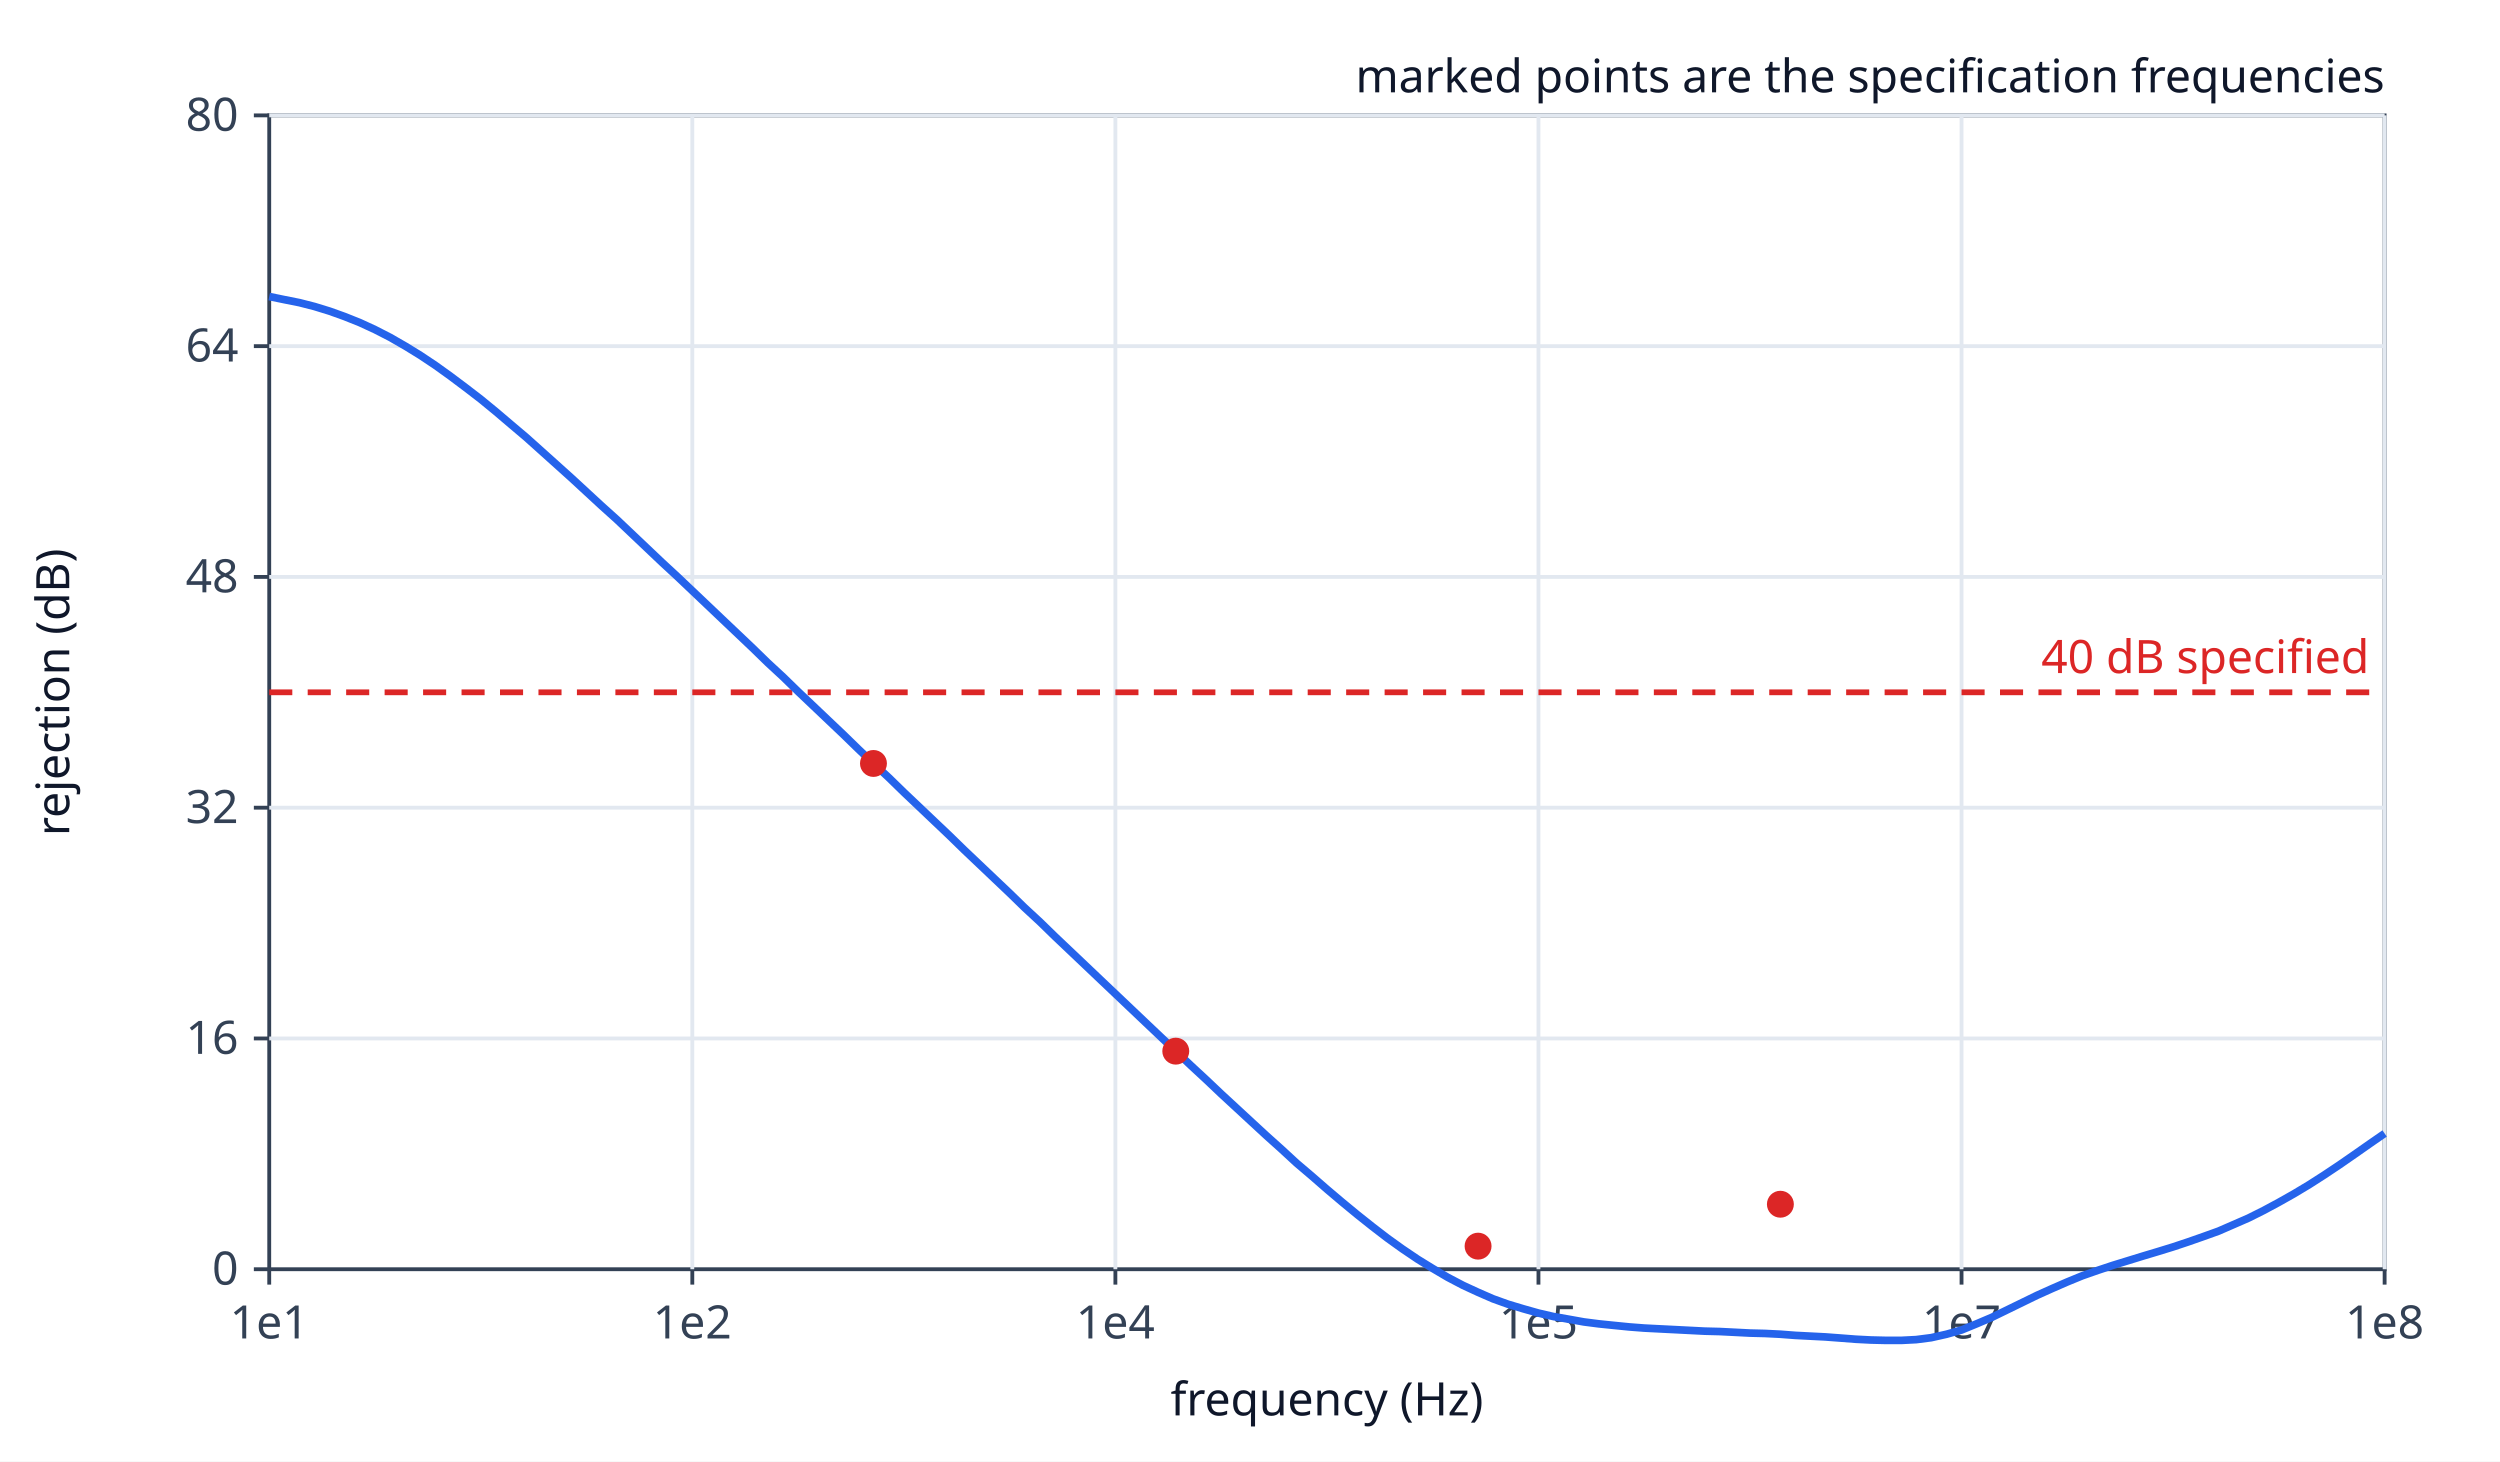
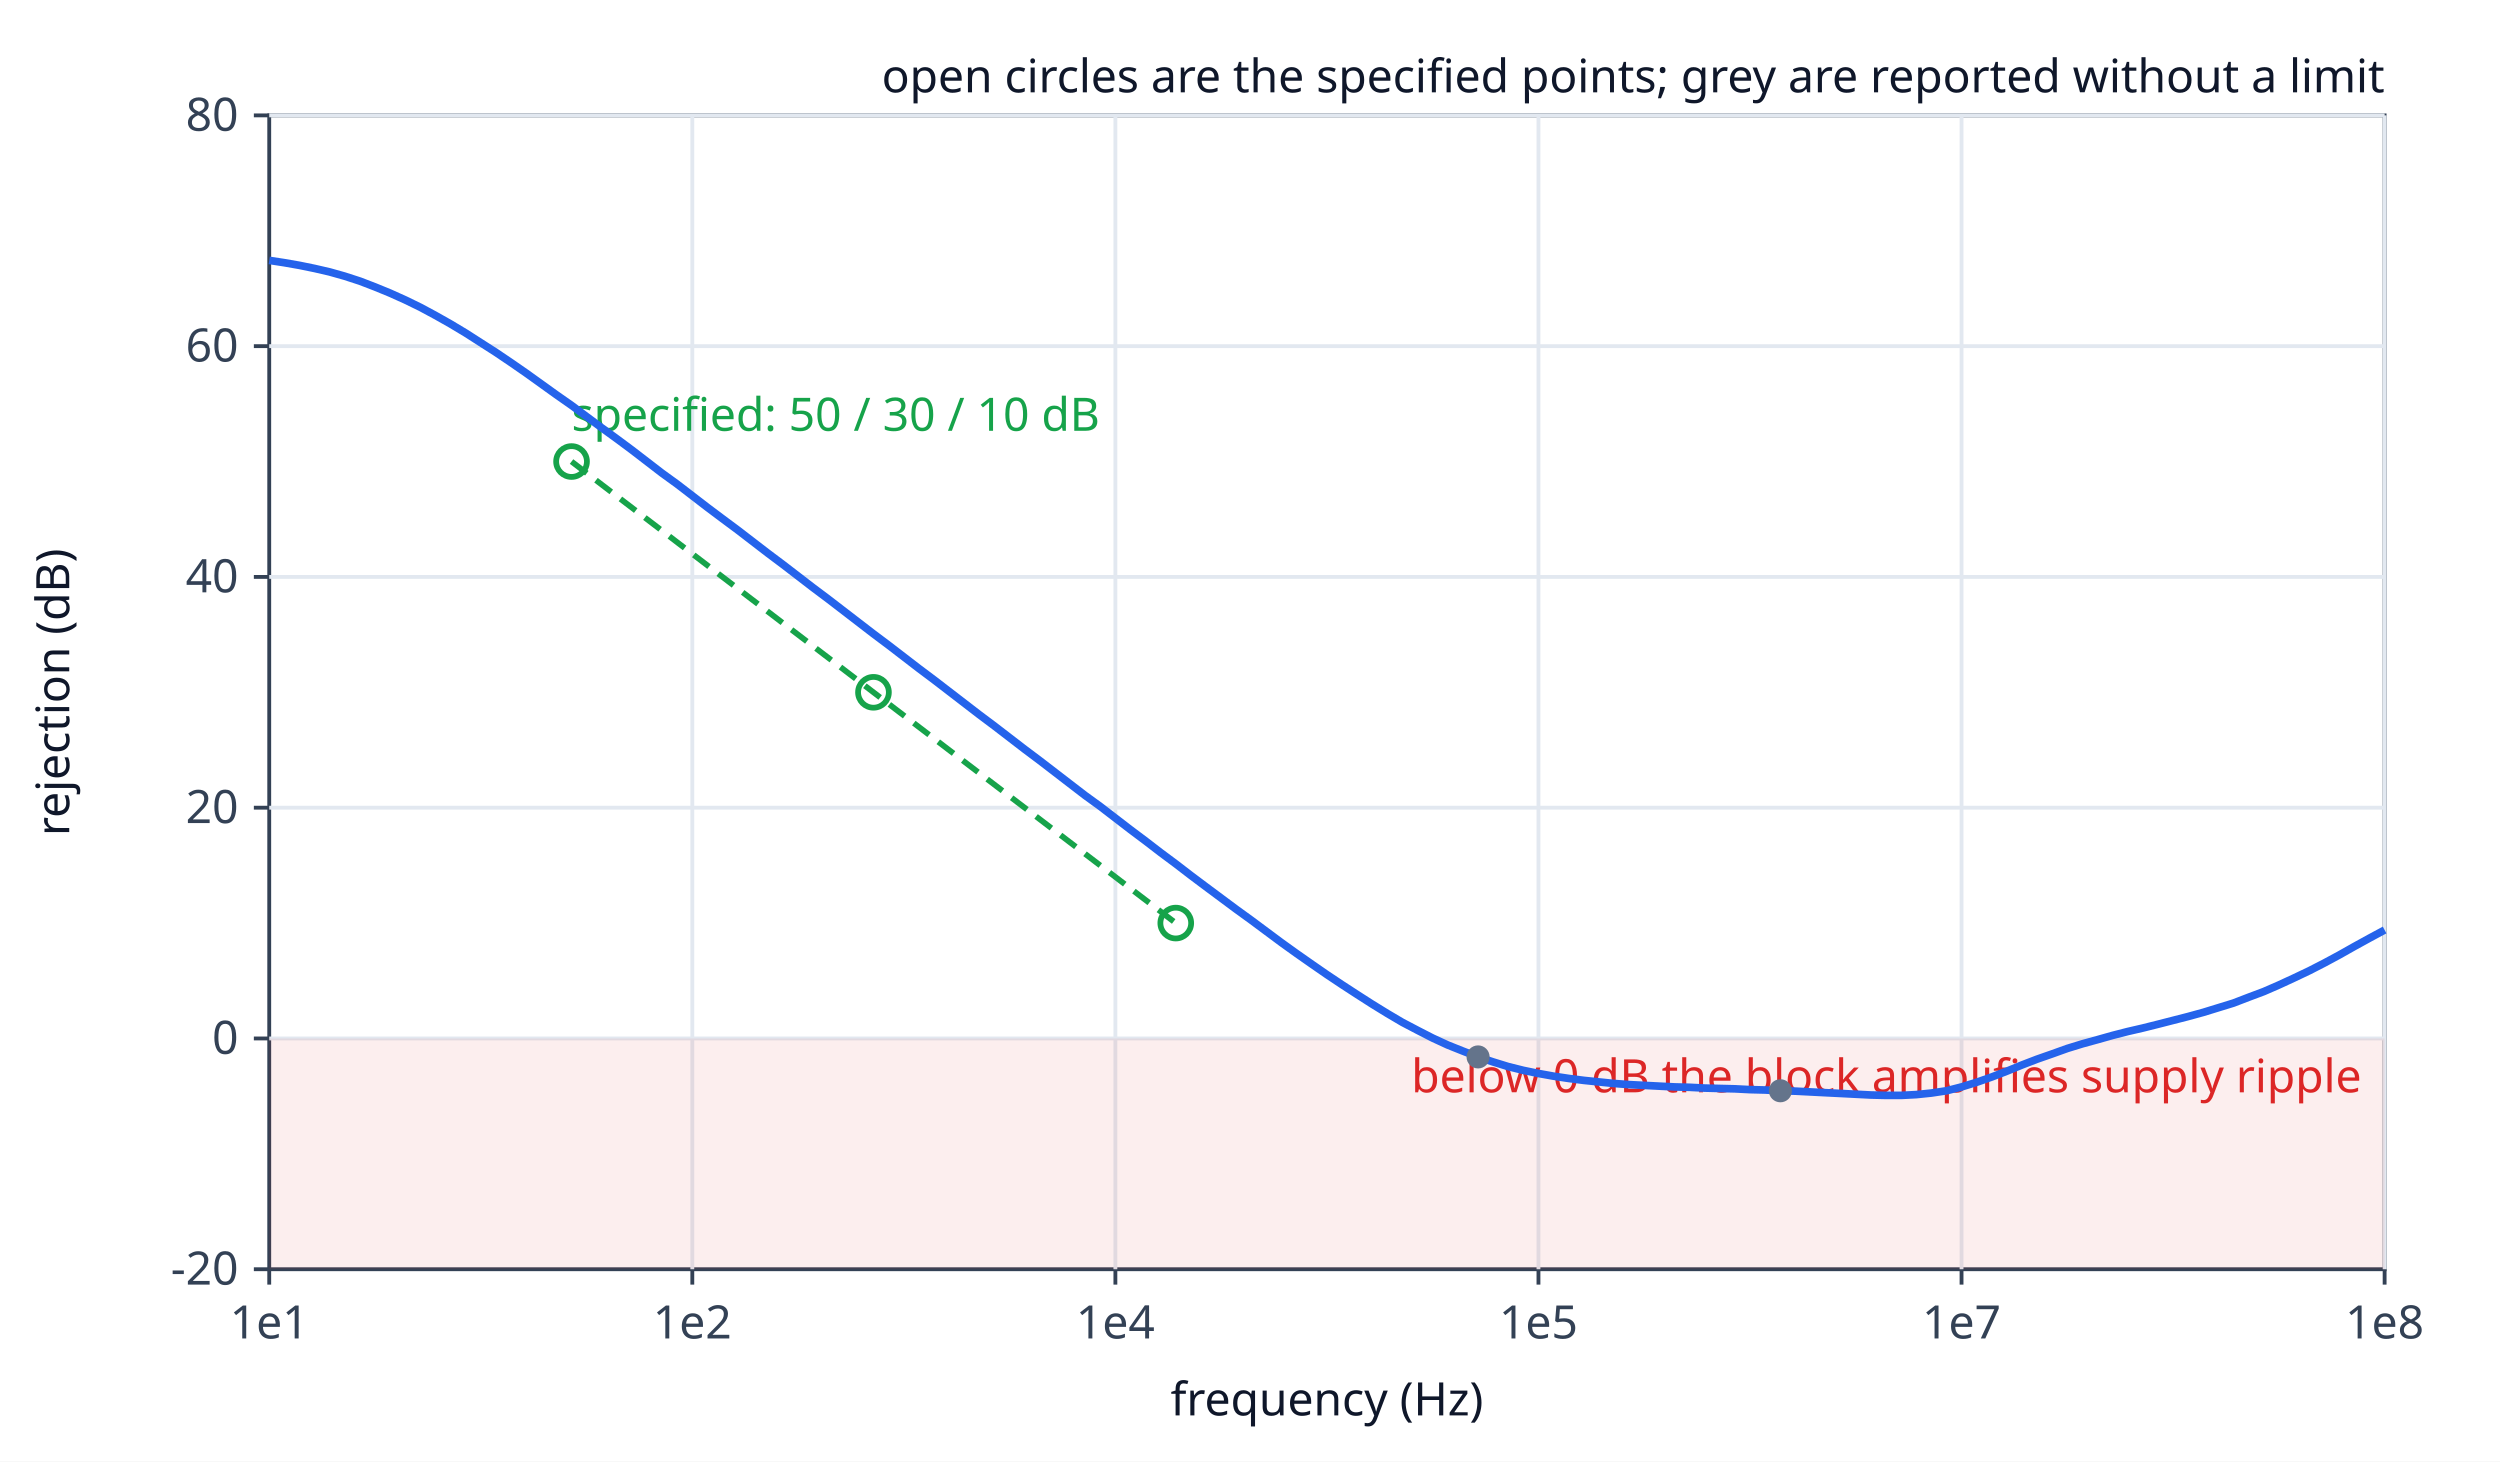
<svg xmlns="http://www.w3.org/2000/svg" width="650" height="380" viewBox="0 0 650 380" font-family="sans-serif" font-size="12">
  <rect width="650" height="380" fill="#ffffff" />
  <rect x="70" y="30" width="550" height="300" fill="none" stroke="#334155" stroke-width="1" />
  <line x1="70.0" y1="330" x2="70.0" y2="334" stroke="#334155" />
  <text x="70.0" y="348" text-anchor="middle" fill="#334155">1e1</text>
  <line x1="180.0" y1="330" x2="180.0" y2="334" stroke="#334155" />
  <text x="180.0" y="348" text-anchor="middle" fill="#334155">1e2</text>
  <line x1="180.0" y1="30" x2="180.0" y2="330" stroke="#e2e8f0" stroke-width="1" />
  <line x1="290.0" y1="330" x2="290.0" y2="334" stroke="#334155" />
  <text x="290.0" y="348" text-anchor="middle" fill="#334155">1e4</text>
  <line x1="290.0" y1="30" x2="290.0" y2="330" stroke="#e2e8f0" stroke-width="1" />
  <line x1="400.0" y1="330" x2="400.0" y2="334" stroke="#334155" />
  <text x="400.0" y="348" text-anchor="middle" fill="#334155">1e5</text>
  <line x1="400.0" y1="30" x2="400.0" y2="330" stroke="#e2e8f0" stroke-width="1" />
  <line x1="510.0" y1="330" x2="510.0" y2="334" stroke="#334155" />
  <text x="510.0" y="348" text-anchor="middle" fill="#334155">1e7</text>
  <line x1="510.0" y1="30" x2="510.0" y2="330" stroke="#e2e8f0" stroke-width="1" />
  <line x1="620.0" y1="330" x2="620.0" y2="334" stroke="#334155" />
  <text x="620.0" y="348" text-anchor="middle" fill="#334155">1e8</text>
  <line x1="620.0" y1="30" x2="620.0" y2="330" stroke="#e2e8f0" stroke-width="1" />
  <line x1="66" y1="330.0" x2="70" y2="330.0" stroke="#334155" />
-   <text x="62" y="334.0" text-anchor="end" fill="#334155">0</text>
+   <text x="62" y="334.0" text-anchor="end" fill="#334155">-20</text>
  <line x1="66" y1="270.0" x2="70" y2="270.0" stroke="#334155" />
-   <text x="62" y="274.0" text-anchor="end" fill="#334155">16</text>
+   <text x="62" y="274.0" text-anchor="end" fill="#334155">0</text>
  <line x1="70" y1="270.0" x2="620" y2="270.0" stroke="#e2e8f0" stroke-width="1" />
  <line x1="66" y1="210.0" x2="70" y2="210.0" stroke="#334155" />
-   <text x="62" y="214.0" text-anchor="end" fill="#334155">32</text>
+   <text x="62" y="214.0" text-anchor="end" fill="#334155">20</text>
  <line x1="70" y1="210.0" x2="620" y2="210.0" stroke="#e2e8f0" stroke-width="1" />
  <line x1="66" y1="150.0" x2="70" y2="150.0" stroke="#334155" />
-   <text x="62" y="154.0" text-anchor="end" fill="#334155">48</text>
+   <text x="62" y="154.0" text-anchor="end" fill="#334155">40</text>
  <line x1="70" y1="150.0" x2="620" y2="150.0" stroke="#e2e8f0" stroke-width="1" />
  <line x1="66" y1="90.0" x2="70" y2="90.0" stroke="#334155" />
-   <text x="62" y="94.0" text-anchor="end" fill="#334155">64</text>
+   <text x="62" y="94.0" text-anchor="end" fill="#334155">60</text>
  <line x1="70" y1="90.0" x2="620" y2="90.0" stroke="#e2e8f0" stroke-width="1" />
  <line x1="66" y1="30.0" x2="70" y2="30.0" stroke="#334155" />
  <text x="62" y="34.0" text-anchor="end" fill="#334155">80</text>
  <line x1="70" y1="30.0" x2="620" y2="30.0" stroke="#e2e8f0" stroke-width="1" />
  <text x="345" y="368" text-anchor="middle" fill="#0f172a">frequency (Hz)</text>
  <text x="18" y="180" text-anchor="middle" fill="#0f172a" transform="rotate(-90 18 180)">rejection (dB)</text>
-   <line x1="70" y1="180.0" x2="620" y2="180.0" stroke="#dc2626" stroke-width="1.5" stroke-dasharray="6 4" />
-   <text x="616" y="175.0" text-anchor="end" fill="#dc2626">40 dB specified</text>
-   <path d="M70.0,77.1 L73.9,77.9 L77.9,78.7 L81.8,79.7 L85.7,80.9 L89.6,82.3 L93.6,83.9 L97.5,85.7 L101.4,87.7 L105.4,90.0 L109.3,92.4 L113.2,95.0 L117.1,97.8 L121.1,100.8 L125.0,103.8 L128.9,107.0 L132.9,110.4 L136.8,113.7 L140.7,117.2 L144.6,120.7 L148.6,124.3 L152.5,127.9 L156.4,131.5 L160.4,135.1 L164.3,138.8 L168.2,142.5 L172.1,146.2 L176.1,149.9 L180.0,153.6 L183.9,157.3 L187.9,161.1 L191.8,164.8 L195.7,168.5 L199.6,172.3 L203.6,176.0 L207.5,179.8 L211.4,183.5 L215.4,187.3 L219.3,191.0 L223.2,194.8 L227.1,198.5 L231.1,202.2 L235.0,206.0 L238.9,209.7 L242.9,213.5 L246.8,217.2 L250.7,221.0 L254.6,224.7 L258.6,228.5 L262.5,232.2 L266.4,236.0 L270.4,239.7 L274.3,243.5 L278.2,247.2 L282.1,250.9 L286.1,254.7 L290.0,258.4 L293.9,262.1 L297.9,265.9 L301.8,269.6 L305.7,273.3 L309.6,277.0 L313.6,280.7 L317.5,284.4 L321.4,288.0 L325.4,291.7 L329.3,295.3 L333.2,298.8 L337.1,302.4 L341.1,305.8 L345.0,309.2 L348.9,312.5 L352.9,315.8 L356.8,318.9 L360.7,321.9 L364.6,324.7 L368.6,327.4 L372.5,329.8 L376.4,332.1 L380.4,334.2 L384.3,336.0 L388.2,337.7 L392.1,339.1 L396.1,340.3 L400.0,341.4 L403.9,342.3 L407.9,343.0 L411.8,343.7 L415.7,344.2 L419.6,344.6 L423.6,345.0 L427.5,345.3 L431.4,345.5 L435.4,345.7 L439.3,345.9 L443.2,346.1 L447.1,346.2 L451.1,346.4 L455.0,346.6 L458.9,346.7 L462.9,346.9 L466.8,347.2 L470.7,347.4 L474.6,347.6 L478.6,347.9 L482.5,348.2 L486.4,348.4 L490.4,348.5 L494.3,348.5 L498.2,348.3 L502.1,347.8 L506.1,346.9 L510.0,345.8 L513.9,344.2 L517.9,342.5 L521.8,340.6 L525.7,338.7 L529.6,336.8 L533.6,335.0 L537.5,333.3 L541.4,331.7 L545.4,330.3 L549.3,329.0 L553.2,327.8 L557.1,326.6 L561.1,325.4 L565.0,324.2 L568.9,322.9 L572.9,321.5 L576.8,320.1 L580.7,318.4 L584.6,316.7 L588.6,314.7 L592.5,312.6 L596.4,310.4 L600.4,308.0 L604.3,305.5 L608.2,302.9 L612.1,300.2 L616.1,297.4 L620.0,294.7" fill="none" stroke="#2563eb" stroke-width="2" stroke-linejoin="round" />
-   <circle cx="227.1" cy="198.5" r="3.5" fill="#dc2626" />
-   <circle cx="305.7" cy="273.3" r="3.5" fill="#dc2626" />
-   <circle cx="384.3" cy="324.0" r="3.5" fill="#dc2626" />
-   <circle cx="462.9" cy="313.1" r="3.5" fill="#dc2626" />
-   <text x="620" y="24" text-anchor="end" fill="#0f172a">marked points are the specification frequencies</text>
+   <rect x="70" y="270.0" width="550" height="60.0" fill="#dc2626" opacity="0.08" />
+   <text x="614" y="284.0" text-anchor="end" fill="#dc2626">below 0 dB the block amplifies supply ripple</text>
+   <polyline fill="none" stroke="#16a34a" stroke-width="1.5" stroke-dasharray="5 3" points="148.6,120.0 227.1,180.0 305.7,240.0" />
+   <circle cx="148.6" cy="120.0" r="4" fill="none" stroke="#16a34a" stroke-width="1.5" />
+   <circle cx="227.1" cy="180.0" r="4" fill="none" stroke="#16a34a" stroke-width="1.5" />
+   <circle cx="305.7" cy="240.0" r="4" fill="none" stroke="#16a34a" stroke-width="1.5" />
+   <text x="148.6" y="112.0" fill="#16a34a">specified: 50 / 30 / 10 dB</text>
+   <path d="M70.0,67.7 L73.9,68.3 L77.9,69.0 L81.8,69.8 L85.7,70.7 L89.6,71.8 L93.6,73.1 L97.5,74.6 L101.4,76.2 L105.4,78.0 L109.3,79.9 L113.2,82.0 L117.1,84.2 L121.1,86.6 L125.0,89.1 L128.9,91.6 L132.9,94.3 L136.8,97.0 L140.7,99.8 L144.6,102.6 L148.6,105.4 L152.5,108.3 L156.4,111.2 L160.4,114.1 L164.3,117.0 L168.2,120.0 L172.1,123.0 L176.1,125.9 L180.0,128.9 L183.9,131.9 L187.9,134.9 L191.8,137.8 L195.7,140.8 L199.6,143.8 L203.6,146.8 L207.5,149.8 L211.4,152.8 L215.4,155.8 L219.3,158.8 L223.2,161.8 L227.1,164.8 L231.1,167.8 L235.0,170.8 L238.9,173.8 L242.9,176.8 L246.8,179.8 L250.7,182.8 L254.6,185.8 L258.6,188.8 L262.5,191.8 L266.4,194.8 L270.4,197.8 L274.3,200.8 L278.2,203.8 L282.1,206.8 L286.1,209.7 L290.0,212.7 L293.9,215.7 L297.9,218.7 L301.8,221.7 L305.7,224.6 L309.6,227.6 L313.6,230.6 L317.5,233.5 L321.4,236.4 L325.4,239.3 L329.3,242.2 L333.2,245.1 L337.1,247.9 L341.1,250.7 L345.0,253.4 L348.9,256.0 L352.9,258.6 L356.8,261.1 L360.7,263.5 L364.6,265.8 L368.6,267.9 L372.5,269.9 L376.4,271.7 L380.4,273.3 L384.3,274.8 L388.2,276.1 L392.1,277.3 L396.1,278.3 L400.0,279.1 L403.9,279.8 L407.9,280.4 L411.8,280.9 L415.7,281.3 L419.6,281.7 L423.6,282.0 L427.5,282.2 L431.4,282.4 L435.4,282.6 L439.3,282.7 L443.2,282.9 L447.1,283.0 L451.1,283.1 L455.0,283.3 L458.9,283.4 L462.9,283.6 L466.8,283.7 L470.7,283.9 L474.6,284.1 L478.6,284.3 L482.5,284.5 L486.4,284.7 L490.4,284.8 L494.3,284.8 L498.2,284.6 L502.1,284.2 L506.1,283.6 L510.0,282.6 L513.9,281.4 L517.9,280.0 L521.8,278.5 L525.7,276.9 L529.6,275.4 L533.6,274.0 L537.5,272.6 L541.4,271.4 L545.4,270.3 L549.3,269.2 L553.2,268.2 L557.1,267.3 L561.1,266.3 L565.0,265.3 L568.9,264.3 L572.9,263.2 L576.8,262.0 L580.7,260.8 L584.6,259.3 L588.6,257.8 L592.5,256.1 L596.4,254.3 L600.4,252.4 L604.3,250.4 L608.2,248.3 L612.1,246.1 L616.1,243.9 L620.0,241.8" fill="none" stroke="#2563eb" stroke-width="2" stroke-linejoin="round" />
+   <circle cx="384.3" cy="274.8" r="3" fill="#64748b" />
+   <circle cx="462.9" cy="283.6" r="3" fill="#64748b" />
+   <text x="620" y="24" text-anchor="end" fill="#0f172a">open circles are the specified points; grey are reported without a limit</text>
</svg>
